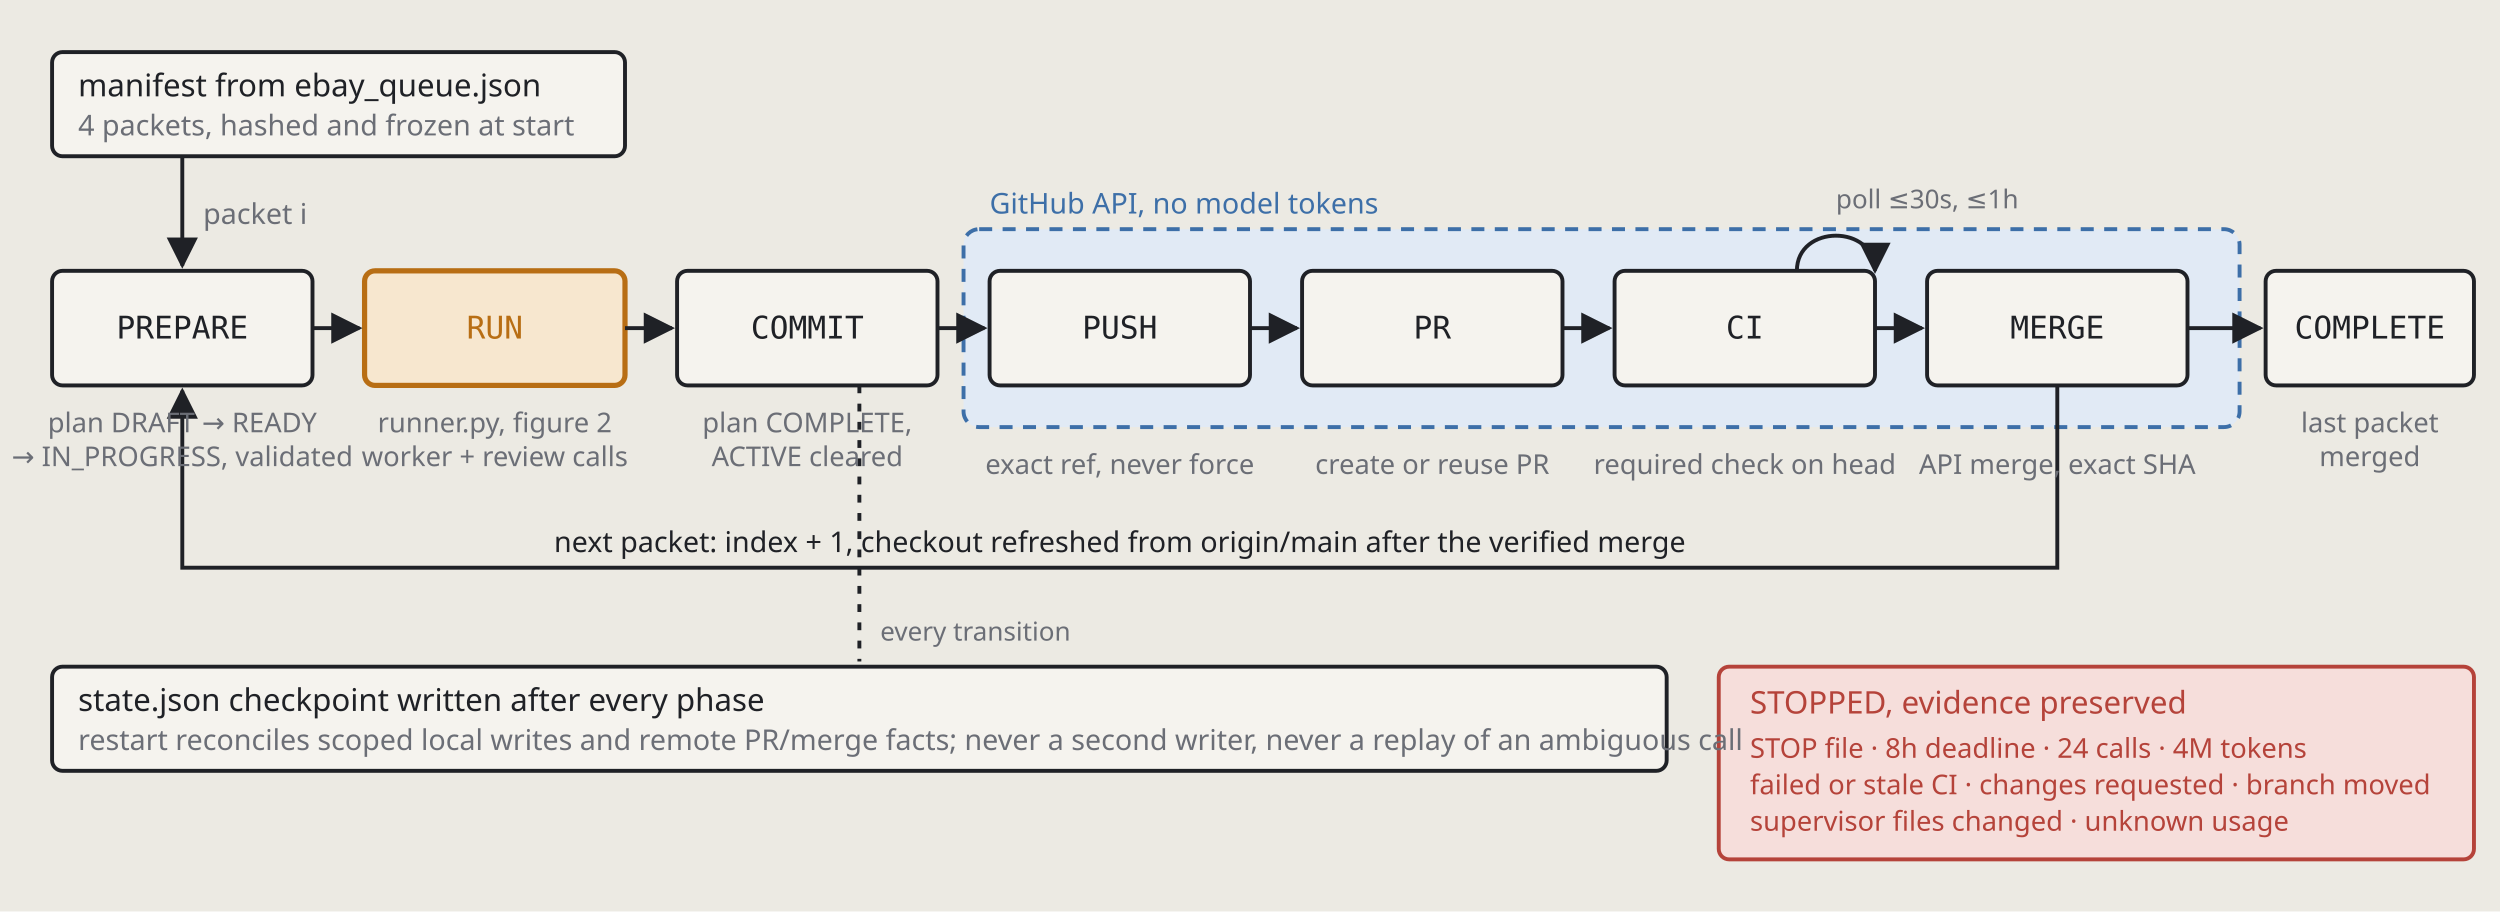
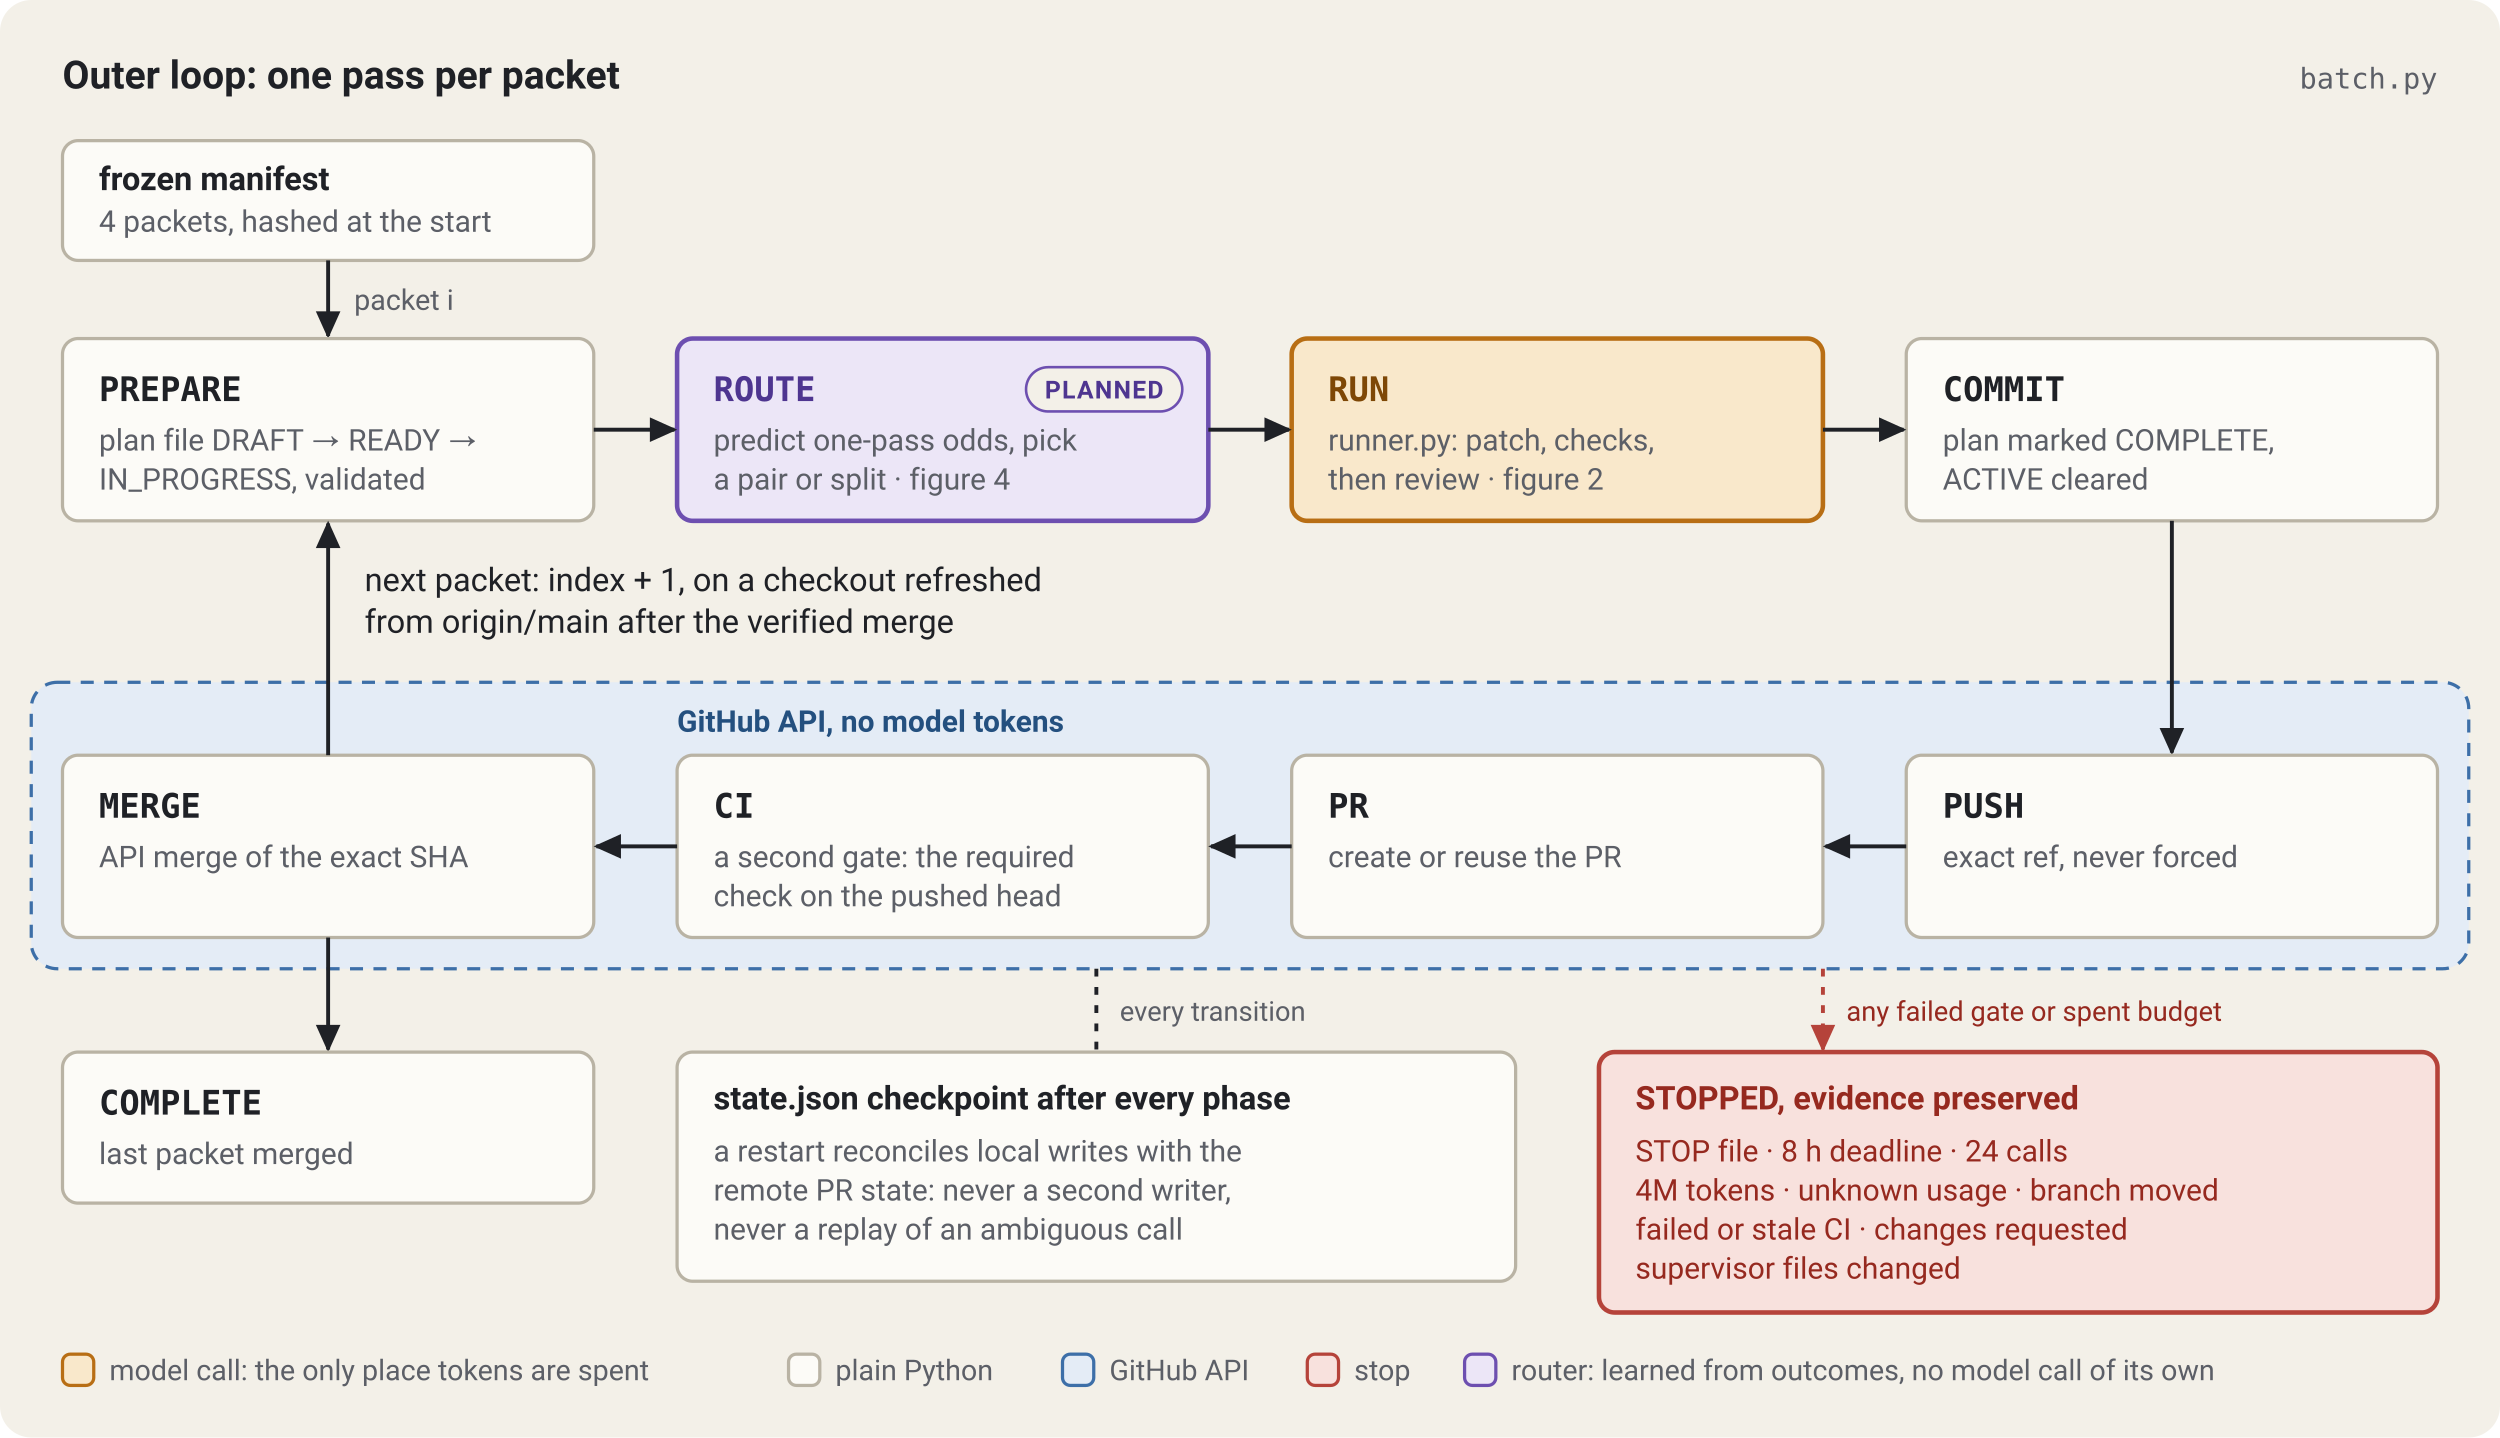
- <svg xmlns="http://www.w3.org/2000/svg" font-family="IBM Plex Sans, system-ui, sans-serif" viewBox="0 0 960 350" role="img" aria-label="The batch supervisor moves each packet through PREPARE, RUN, COMMIT, PUSH, PR, CI and MERGE, then loops back to PREPARE for the next packet from refreshed origin/main, checkpointing state after every phase and stopping on any budget or gate failure.">
+ <svg xmlns="http://www.w3.org/2000/svg" viewBox="0 0 960 552" role="img" aria-label="The batch supervisor takes each packet from a frozen manifest through PREPARE, ROUTE, RUN and COMMIT on the local machine, then PUSH, PR, CI and MERGE through the GitHub API, and loops back to PREPARE for the next packet from a refreshed origin/main. RUN runs the packet's checks before any review, and CI is a second gate on the pushed head. ROUTE is planned: it predicts the odds of a one-pass merge and picks the model pair, or a split, before RUN. State is checkpointed after every phase, and any failed gate or spent budget stops the queue with its evidence kept.">
+   <style>text{font-family:'IBM Plex Sans', system-ui, -apple-system, 'Segoe UI', Roboto, Helvetica, Arial, sans-serif;font-size:11.5px;fill:#1F2126}.mono{font-family:'IBM Plex Mono', ui-monospace, SFMono-Regular, Menlo, Consolas, monospace}.b{font-weight:600}.mu{fill:#5C5F67}.c{text-anchor:middle}.e{text-anchor:end}.s9{font-size:9.5px;letter-spacing:.05em}.s10{font-size:10.5px}.s11{font-size:11px}.s12{font-size:12.5px}.s13{font-size:13px}.s15{font-size:15px}.ca{fill:#7E4706}.cg{fill:#24507F}.cs{fill:#96291F}.cr{fill:#4E3590}</style>
  <defs>
-     <marker id="a1" viewBox="0 0 10 10" refX="9" refY="5" markerWidth="8" markerHeight="8" orient="auto-start-reverse">
-       <path d="M0 0L10 5L0 10z" fill="#1F2126" />
+     <marker id="head-ink" viewBox="0 0 10 10" refX="9" refY="5" markerWidth="7" markerHeight="7" orient="auto">
+       <path d="M0 0.5L10 5L0 9.5z" fill="#1F2126" />
    </marker>
-     <marker id="a1s" viewBox="0 0 10 10" refX="9" refY="5" markerWidth="8" markerHeight="8" orient="auto-start-reverse">
-       <path d="M0 0L10 5L0 10z" fill="#B5433A" />
+     <marker id="head-s" viewBox="0 0 10 10" refX="9" refY="5" markerWidth="7" markerHeight="7" orient="auto">
+       <path d="M0 0.5L10 5L0 9.5z" fill="#B5433A" />
+     </marker>
+     <marker id="head-r" viewBox="0 0 10 10" refX="9" refY="5" markerWidth="7" markerHeight="7" orient="auto">
+       <path d="M0 0.5L10 5L0 9.5z" fill="#6D4FB0" />
    </marker>
  </defs>
-   <rect x="0" y="0" width="960" height="350" fill="#ECEAE3" />
-   <g fill="none" stroke="#1F2126" stroke-width="1.5">
-     <rect x="370" y="88" width="490" height="76" rx="6" stroke="#3D6FA8" stroke-dasharray="5 4" fill="#E1EAF5" />
-     <rect x="20" y="20" width="220" height="40" rx="4" fill="#F5F3EE" />
-     <rect x="20" y="104" width="100" height="44" rx="4" fill="#F5F3EE" />
-     <rect x="140" y="104" width="100" height="44" rx="4" fill="#F7E7CF" stroke="#B86E14" stroke-width="2" />
-     <rect x="260" y="104" width="100" height="44" rx="4" fill="#F5F3EE" />
-     <rect x="380" y="104" width="100" height="44" rx="4" fill="#F5F3EE" />
-     <rect x="500" y="104" width="100" height="44" rx="4" fill="#F5F3EE" />
-     <rect x="620" y="104" width="100" height="44" rx="4" fill="#F5F3EE" />
-     <rect x="740" y="104" width="100" height="44" rx="4" fill="#F5F3EE" />
-     <rect x="870" y="104" width="80" height="44" rx="4" fill="#F5F3EE" />
-     <rect x="20" y="256" width="620" height="40" rx="4" fill="#F5F3EE" />
-     <rect x="660" y="256" width="290" height="74" rx="4" fill="#F6DEDB" stroke="#B5433A" />
-     <path d="M70 60V102" marker-end="url(#a1)" />
-     <path d="M120 126H138" marker-end="url(#a1)" />
-     <path d="M240 126H258" marker-end="url(#a1)" />
-     <path d="M360 126H378" marker-end="url(#a1)" />
-     <path d="M480 126H498" marker-end="url(#a1)" />
-     <path d="M600 126H618" marker-end="url(#a1)" />
-     <path d="M720 126H738" marker-end="url(#a1)" />
-     <path d="M840 126H868" marker-end="url(#a1)" />
-     <path d="M690 104C690 86 720 86 720 104" marker-end="url(#a1)" />
-     <path d="M790 148V218H70V150" marker-end="url(#a1)" />
-     <path d="M330 148V254" stroke-dasharray="3 4" />
-     <path d="M430 218V254" stroke="#B5433A" marker-end="url(#a1s)" stroke-dasharray="3 4" opacity="0" />
-   </g>
-   <g fill="#1F2126" font-size="12">
-     <text x="30" y="37" font-weight="500">manifest from ebay_queue.json</text>
-     <text x="30" y="52" fill="#6B6E76" font-size="11">4 packets, hashed and frozen at start</text>
-     <text x="78" y="86" fill="#6B6E76" font-size="11">packet i</text>
-     <g font-family="IBM Plex Mono, ui-monospace, SFMono-Regular, Menlo, monospace" font-size="12" font-weight="500" text-anchor="middle">
-       <text x="70" y="130">PREPARE</text>
-       <text x="190" y="130" fill="#B86E14">RUN</text>
-       <text x="310" y="130">COMMIT</text>
-       <text x="430" y="130">PUSH</text>
-       <text x="550" y="130">PR</text>
-       <text x="670" y="130">CI</text>
-       <text x="790" y="130">MERGE</text>
-       <text x="910" y="130">COMPLETE</text>
-     </g>
-     <text x="380" y="82" fill="#3D6FA8" font-size="11" font-weight="500">GitHub API, no model tokens</text>
-     <text x="705" y="80" fill="#6B6E76" font-size="10">poll ≤30s, ≤1h</text>
-     <g fill="#6B6E76" font-size="10.5" text-anchor="middle">
-       <text x="70" y="166">plan DRAFT → READY</text>
-       <text x="70" y="179">→ IN_PROGRESS, validated</text>
-       <text x="190" y="166">runner.py, figure 2</text>
-       <text x="190" y="179">worker + review calls</text>
-       <text x="310" y="166">plan COMPLETE,</text>
-       <text x="310" y="179">ACTIVE cleared</text>
-       <text x="430" y="182">exact ref, never force</text>
-       <text x="550" y="182">create or reuse PR</text>
-       <text x="670" y="182">required check on head</text>
-       <text x="790" y="182">API merge, exact SHA</text>
-       <text x="910" y="166">last packet</text>
-       <text x="910" y="179">merged</text>
-     </g>
-     <text x="430" y="212" text-anchor="middle" font-size="11">next packet: index + 1, checkout refreshed from origin/main after the verified merge</text>
-     <text x="30" y="273" font-weight="500">state.json checkpoint written after every phase</text>
-     <text x="30" y="288" fill="#6B6E76" font-size="11">restart reconciles scoped local writes and remote PR/merge facts; never a second writer, never a replay of an ambiguous call</text>
-     <text x="338" y="246" fill="#6B6E76" font-size="10">every transition</text>
-     <text x="672" y="274" fill="#B5433A" font-weight="500">STOPPED, evidence preserved</text>
-     <g fill="#B5433A" font-size="10.5">
-       <text x="672" y="291">STOP file · 8h deadline · 24 calls · 4M tokens</text>
-       <text x="672" y="305">failed or stale CI · changes requested · branch moved</text>
-       <text x="672" y="319">supervisor files changed · unknown usage</text>
-     </g>
-   </g>
+   <rect width="960" height="552" rx="12" fill="#F3F0E8" />
+   <rect x="24" y="54" width="204" height="46" rx="6" fill="#FCFBF7" stroke="#B9B3A4" stroke-width="1.25" />
+   <path d="M126 100V129" fill="none" stroke="#1F2126" stroke-width="1.5" stroke-linejoin="round" marker-end="url(#head-ink)" />
+   <rect x="24" y="130" width="204" height="70" rx="6" fill="#FCFBF7" stroke="#B9B3A4" stroke-width="1.25" />
+   <rect x="260" y="130" width="204" height="70" rx="6" fill="#ECE6F7" stroke="#6D4FB0" stroke-width="1.75" />
+   <rect x="394" y="141" width="60" height="17" rx="8.5" fill="#F3F0E8" stroke="#6D4FB0" stroke-width="1" />
+   <rect x="496" y="130" width="204" height="70" rx="6" fill="#F9E8CB" stroke="#B86E14" stroke-width="1.75" />
+   <rect x="732" y="130" width="204" height="70" rx="6" fill="#FCFBF7" stroke="#B9B3A4" stroke-width="1.25" />
+   <path d="M228 165H259" fill="none" stroke="#1F2126" stroke-width="1.5" stroke-linejoin="round" marker-end="url(#head-ink)" />
+   <path d="M464 165H495" fill="none" stroke="#1F2126" stroke-width="1.5" stroke-linejoin="round" marker-end="url(#head-ink)" />
+   <path d="M700 165H731" fill="none" stroke="#1F2126" stroke-width="1.5" stroke-linejoin="round" marker-end="url(#head-ink)" />
+   <rect x="12" y="262" width="936" height="110" rx="10" fill="#E4ECF6" stroke="#3D6FA8" stroke-width="1.25" stroke-dasharray="5 4" />
+   <path d="M834 200V289" fill="none" stroke="#1F2126" stroke-width="1.5" stroke-linejoin="round" marker-end="url(#head-ink)" />
+   <rect x="732" y="290" width="204" height="70" rx="6" fill="#FCFBF7" stroke="#B9B3A4" stroke-width="1.25" />
+   <rect x="496" y="290" width="204" height="70" rx="6" fill="#FCFBF7" stroke="#B9B3A4" stroke-width="1.25" />
+   <rect x="260" y="290" width="204" height="70" rx="6" fill="#FCFBF7" stroke="#B9B3A4" stroke-width="1.25" />
+   <rect x="24" y="290" width="204" height="70" rx="6" fill="#FCFBF7" stroke="#B9B3A4" stroke-width="1.25" />
+   <path d="M260 325H229" fill="none" stroke="#1F2126" stroke-width="1.5" stroke-linejoin="round" marker-end="url(#head-ink)" />
+   <path d="M496 325H465" fill="none" stroke="#1F2126" stroke-width="1.5" stroke-linejoin="round" marker-end="url(#head-ink)" />
+   <path d="M732 325H701" fill="none" stroke="#1F2126" stroke-width="1.5" stroke-linejoin="round" marker-end="url(#head-ink)" />
+   <path d="M126 290V201" fill="none" stroke="#1F2126" stroke-width="1.5" stroke-linejoin="round" marker-end="url(#head-ink)" />
+   <path d="M126 360V403" fill="none" stroke="#1F2126" stroke-width="1.5" stroke-linejoin="round" marker-end="url(#head-ink)" />
+   <rect x="24" y="404" width="204" height="58" rx="6" fill="#FCFBF7" stroke="#B9B3A4" stroke-width="1.25" />
+   <path d="M421 372V403" fill="none" stroke="#1F2126" stroke-width="1.5" stroke-linejoin="round" stroke-dasharray="3 4" />
+   <rect x="260" y="404" width="322" height="88" rx="6" fill="#FCFBF7" stroke="#B9B3A4" stroke-width="1.25" />
+   <path d="M700 372V403" fill="none" stroke="#B5433A" stroke-width="1.5" stroke-linejoin="round" stroke-dasharray="3 4" marker-end="url(#head-s)" />
+   <rect x="614" y="404" width="322" height="100" rx="6" fill="#F8E1DD" stroke="#B5433A" stroke-width="1.75" />
+   <rect x="24" y="520" width="12" height="12" rx="3" fill="#F9E8CB" stroke="#B86E14" stroke-width="1.25" />
+   <rect x="302.8" y="520" width="12" height="12" rx="3" fill="#FCFBF7" stroke="#B9B3A4" stroke-width="1.25" />
+   <rect x="408" y="520" width="12" height="12" rx="3" fill="#E4ECF6" stroke="#3D6FA8" stroke-width="1.25" />
+   <rect x="502" y="520" width="12" height="12" rx="3" fill="#F8E1DD" stroke="#B5433A" stroke-width="1.25" />
+   <rect x="562.4" y="520" width="12" height="12" rx="3" fill="#ECE6F7" stroke="#6D4FB0" stroke-width="1.25" />
+   <text x="24" y="34" class="b s15">Outer loop: one pass per packet</text>
+   <text x="936" y="34" class="e mu mono s11">batch.py</text>
+   <text x="38" y="73" class="b s12">frozen manifest</text>
+   <text x="38" y="89" class="mu">4 packets, hashed at the start</text>
+   <text x="136" y="119" class="mu s11">packet i</text>
+   <text x="38" y="154" class="mono b s13">PREPARE</text>
+   <text x="38" y="173" class="mu">plan file DRAFT → READY →</text>
+   <text x="38" y="188" class="mu">IN_PROGRESS, validated</text>
+   <text x="274" y="154" class="mono b s13 cr">ROUTE</text>
+   <text x="274" y="173" class="mu">predict one-pass odds, pick</text>
+   <text x="274" y="188" class="mu">a pair or split · figure 4</text>
+   <text x="424.0" y="153" class="c b s9 cr">PLANNED</text>
+   <text x="510" y="154" class="mono b s13 ca">RUN</text>
+   <text x="510" y="173" class="mu">runner.py: patch, checks,</text>
+   <text x="510" y="188" class="mu">then review · figure 2</text>
+   <text x="746" y="154" class="mono b s13">COMMIT</text>
+   <text x="746" y="173" class="mu">plan marked COMPLETE,</text>
+   <text x="746" y="188" class="mu">ACTIVE cleared</text>
+   <text x="260" y="281" class="b cg">GitHub API, no model tokens</text>
+   <text x="746" y="314" class="mono b s13">PUSH</text>
+   <text x="746" y="333" class="mu">exact ref, never forced</text>
+   <text x="510" y="314" class="mono b s13">PR</text>
+   <text x="510" y="333" class="mu">create or reuse the PR</text>
+   <text x="274" y="314" class="mono b s13">CI</text>
+   <text x="274" y="333" class="mu">a second gate: the required</text>
+   <text x="274" y="348" class="mu">check on the pushed head</text>
+   <text x="38" y="314" class="mono b s13">MERGE</text>
+   <text x="38" y="333" class="mu">API merge of the exact SHA</text>
+   <text x="140" y="227" class="s12">next packet: index + 1, on a checkout refreshed</text>
+   <text x="140" y="243" class="s12">from origin/main after the verified merge</text>
+   <text x="38" y="428" class="mono b s13">COMPLETE</text>
+   <text x="38" y="447" class="mu">last packet merged</text>
+   <text x="430" y="392" class="mu s10">every transition</text>
+   <text x="274" y="426" class="b s12">state.json checkpoint after every phase</text>
+   <text x="274" y="446" class="mu">a restart reconciles local writes with the</text>
+   <text x="274" y="461" class="mu">remote PR state: never a second writer,</text>
+   <text x="274" y="476" class="mu">never a replay of an ambiguous call</text>
+   <text x="709" y="392" class="cs s10">any failed gate or spent budget</text>
+   <text x="628" y="426" class="b s12 cs">STOPPED, evidence preserved</text>
+   <text x="628" y="446" class="cs">STOP file · 8 h deadline · 24 calls</text>
+   <text x="628" y="461" class="cs">4M tokens · unknown usage · branch moved</text>
+   <text x="628" y="476" class="cs">failed or stale CI · changes requested</text>
+   <text x="628" y="491" class="cs">supervisor files changed</text>
+   <text x="42" y="530" class="mu s11">model call: the only place tokens are spent</text>
+   <text x="320.8" y="530" class="mu s11">plain Python</text>
+   <text x="426" y="530" class="mu s11">GitHub API</text>
+   <text x="520.0" y="530" class="mu s11">stop</text>
+   <text x="580.4" y="530" class="mu s11">router: learned from outcomes, no model call of its own</text>
</svg>
